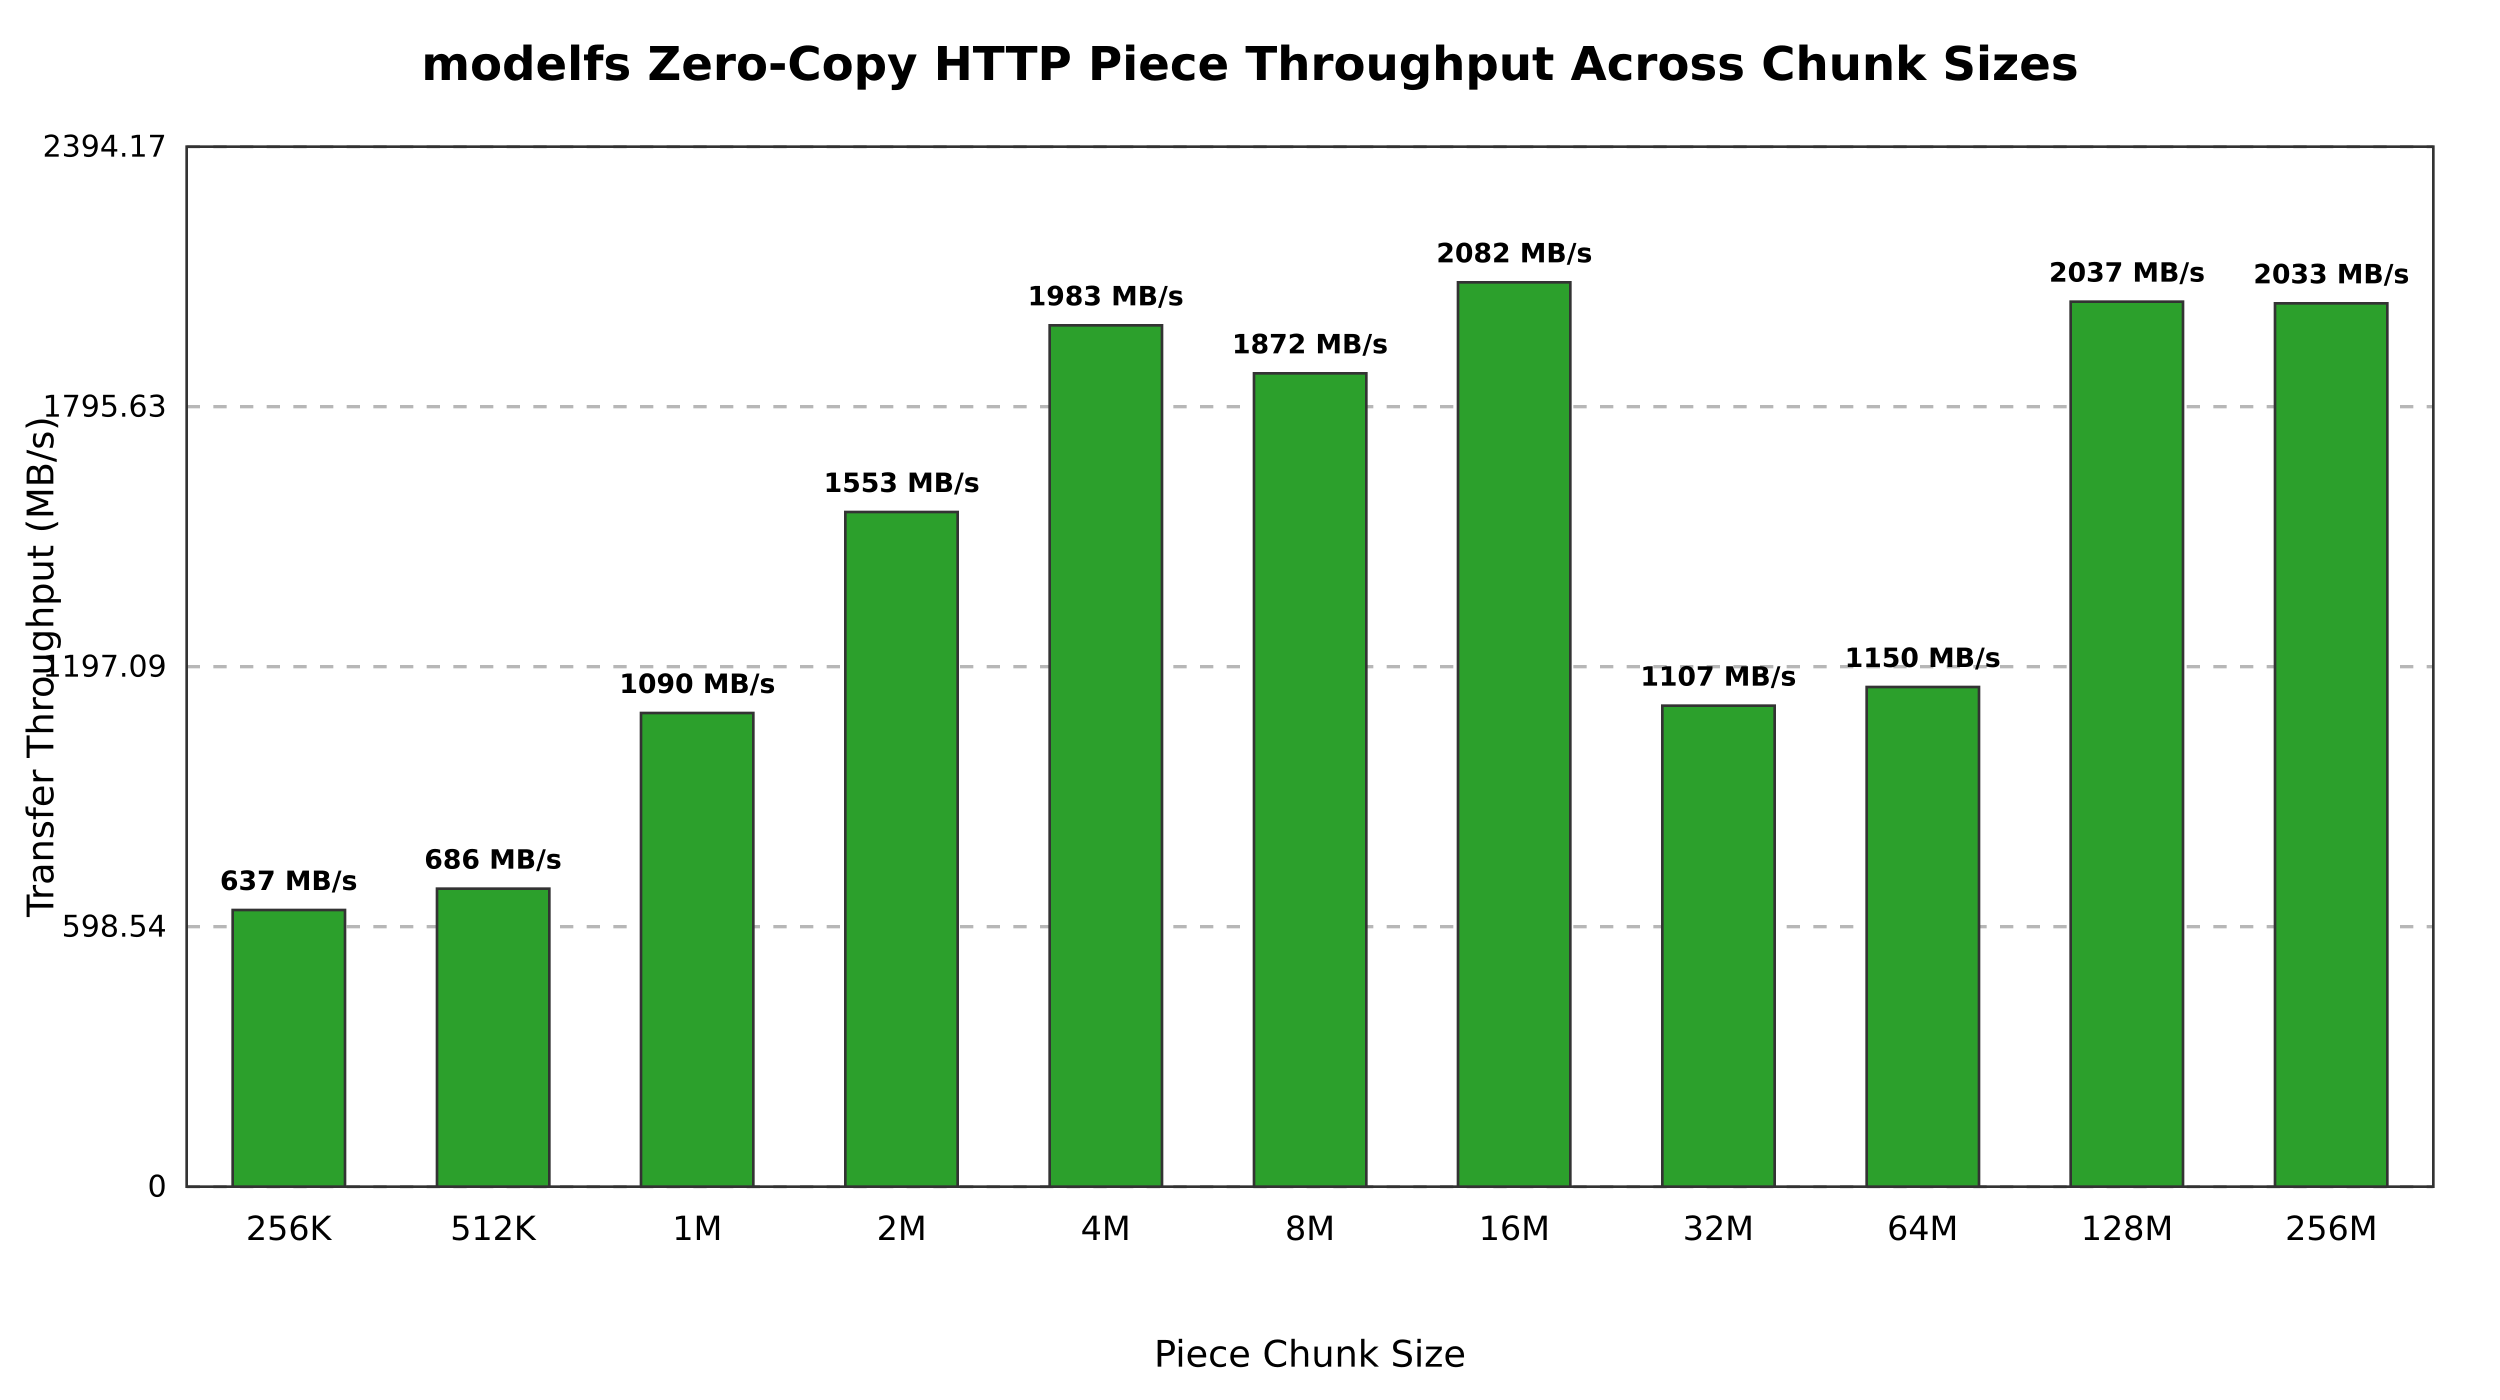
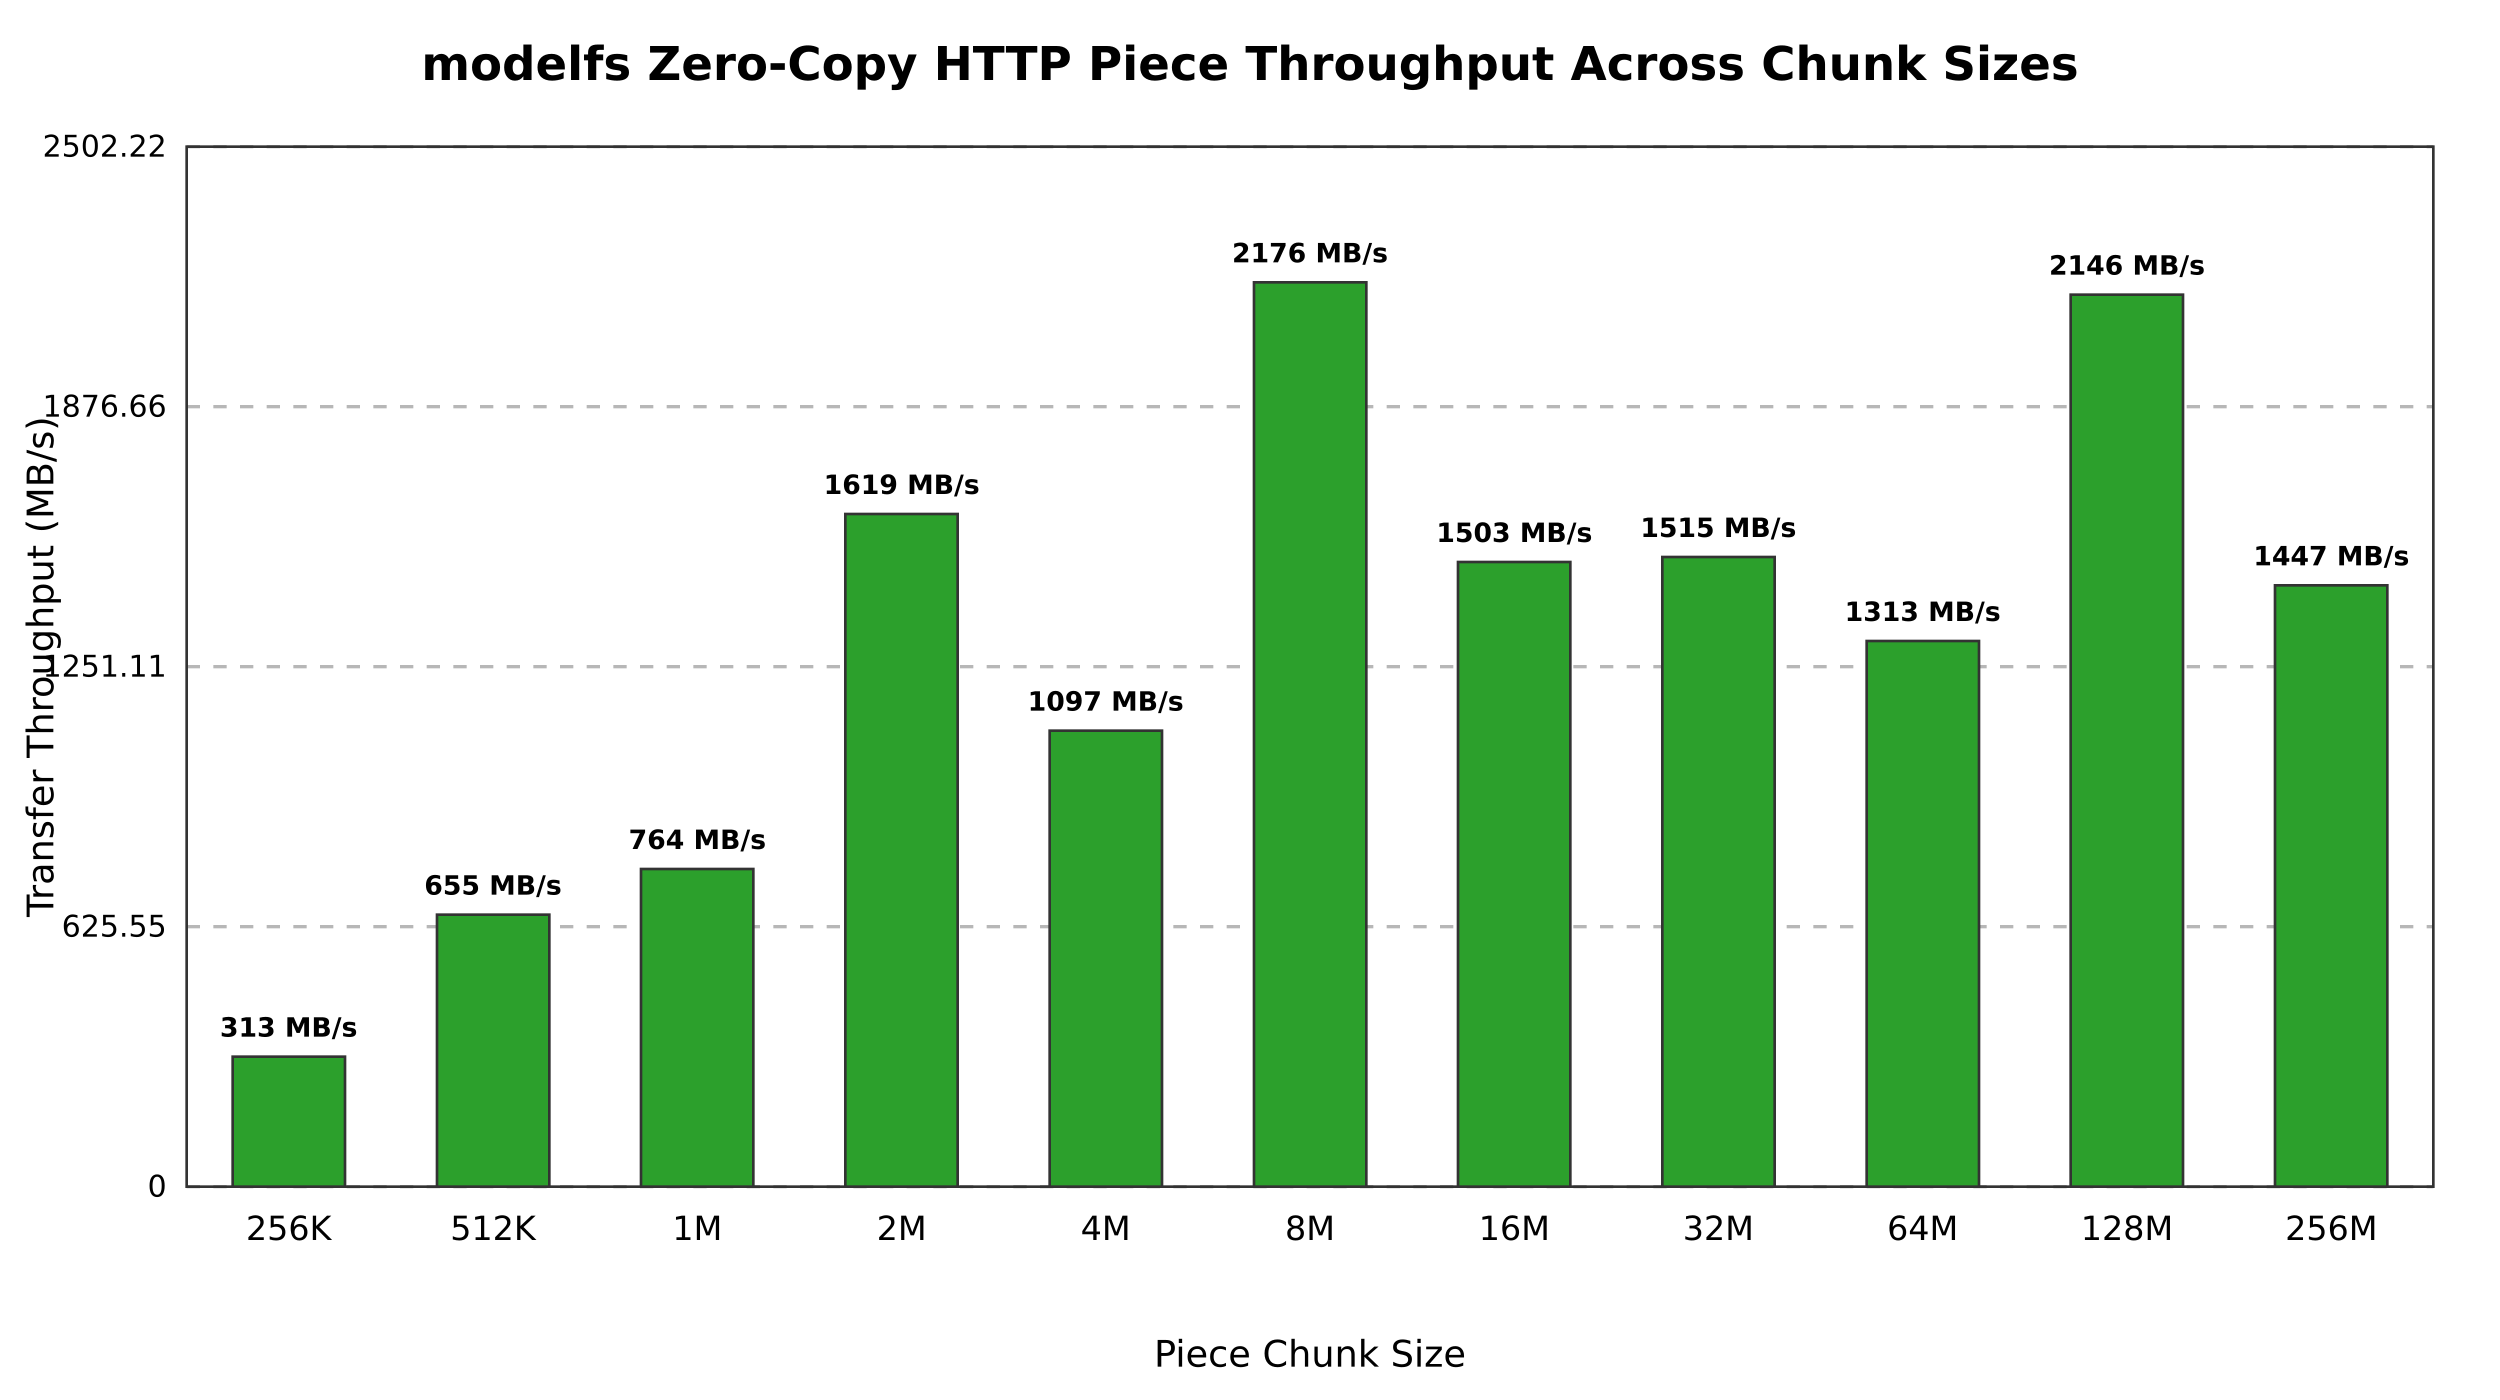
<svg xmlns="http://www.w3.org/2000/svg" width="750" height="420" viewBox="0 0 750 420">
  <rect width="750" height="420" fill="#ffffff" />
  <text x="375.0" y="24" text-anchor="middle" font-family="DejaVu Sans, sans-serif" font-size="14" font-weight="bold">modelfs Zero-Copy HTTP Piece Throughput Across Chunk Sizes</text>
  <text x="393.0" y="410" text-anchor="middle" font-family="DejaVu Sans, sans-serif" font-size="11">Piece Chunk Size</text>
  <text x="16" y="200.0" text-anchor="middle" transform="rotate(-90 16 200.0)" font-family="DejaVu Sans, sans-serif" font-size="11">Transfer Throughput (MB/s)</text>
  <rect x="56" y="44" width="674" height="312" fill="none" stroke="#333333" stroke-width="0.8" />
  <line x1="56" y1="356.0" x2="730" y2="356.0" stroke="#333333" stroke-dasharray="4 4" stroke-opacity="0.35" />
  <text x="50" y="359.0" text-anchor="end" font-family="DejaVu Sans, sans-serif" font-size="9">0</text>
  <line x1="56" y1="278.0" x2="730" y2="278.0" stroke="#333333" stroke-dasharray="4 4" stroke-opacity="0.35" />
-   <text x="50" y="281.0" text-anchor="end" font-family="DejaVu Sans, sans-serif" font-size="9">598.54</text>
+   <text x="50" y="281.0" text-anchor="end" font-family="DejaVu Sans, sans-serif" font-size="9">625.55</text>
  <line x1="56" y1="200.0" x2="730" y2="200.0" stroke="#333333" stroke-dasharray="4 4" stroke-opacity="0.35" />
-   <text x="50" y="203.0" text-anchor="end" font-family="DejaVu Sans, sans-serif" font-size="9">1197.09</text>
+   <text x="50" y="203.0" text-anchor="end" font-family="DejaVu Sans, sans-serif" font-size="9">1251.11</text>
  <line x1="56" y1="122.0" x2="730" y2="122.0" stroke="#333333" stroke-dasharray="4 4" stroke-opacity="0.35" />
-   <text x="50" y="125.0" text-anchor="end" font-family="DejaVu Sans, sans-serif" font-size="9">1795.63</text>
+   <text x="50" y="125.0" text-anchor="end" font-family="DejaVu Sans, sans-serif" font-size="9">1876.66</text>
  <line x1="56" y1="44.0" x2="730" y2="44.0" stroke="#333333" stroke-dasharray="4 4" stroke-opacity="0.35" />
-   <text x="50" y="47.0" text-anchor="end" font-family="DejaVu Sans, sans-serif" font-size="9">2394.17</text>
-   <rect x="69.8" y="273.0" width="33.7" height="83.0" fill="#2ca02c" stroke="#333333" stroke-width="0.8" />
-   <text x="86.6" y="267.0" text-anchor="middle" font-family="DejaVu Sans, sans-serif" font-size="8" font-weight="bold">637 MB/s</text>
+   <text x="50" y="47.0" text-anchor="end" font-family="DejaVu Sans, sans-serif" font-size="9">2502.22</text>
+   <rect x="69.8" y="317.0" width="33.7" height="39.0" fill="#2ca02c" stroke="#333333" stroke-width="0.8" />
+   <text x="86.6" y="311.0" text-anchor="middle" font-family="DejaVu Sans, sans-serif" font-size="8" font-weight="bold">313 MB/s</text>
  <text x="86.6" y="372" text-anchor="middle" font-family="DejaVu Sans, sans-serif" font-size="10">256K</text>
-   <rect x="131.1" y="266.6" width="33.7" height="89.4" fill="#2ca02c" stroke="#333333" stroke-width="0.8" />
-   <text x="147.9" y="260.6" text-anchor="middle" font-family="DejaVu Sans, sans-serif" font-size="8" font-weight="bold">686 MB/s</text>
+   <rect x="131.1" y="274.4" width="33.7" height="81.6" fill="#2ca02c" stroke="#333333" stroke-width="0.8" />
+   <text x="147.9" y="268.4" text-anchor="middle" font-family="DejaVu Sans, sans-serif" font-size="8" font-weight="bold">655 MB/s</text>
  <text x="147.9" y="372" text-anchor="middle" font-family="DejaVu Sans, sans-serif" font-size="10">512K</text>
-   <rect x="192.3" y="213.9" width="33.7" height="142.1" fill="#2ca02c" stroke="#333333" stroke-width="0.8" />
-   <text x="209.2" y="207.9" text-anchor="middle" font-family="DejaVu Sans, sans-serif" font-size="8" font-weight="bold">1090 MB/s</text>
+   <rect x="192.3" y="260.7" width="33.7" height="95.3" fill="#2ca02c" stroke="#333333" stroke-width="0.8" />
+   <text x="209.2" y="254.7" text-anchor="middle" font-family="DejaVu Sans, sans-serif" font-size="8" font-weight="bold">764 MB/s</text>
  <text x="209.2" y="372" text-anchor="middle" font-family="DejaVu Sans, sans-serif" font-size="10">1M</text>
-   <rect x="253.6" y="153.6" width="33.7" height="202.4" fill="#2ca02c" stroke="#333333" stroke-width="0.8" />
-   <text x="270.5" y="147.6" text-anchor="middle" font-family="DejaVu Sans, sans-serif" font-size="8" font-weight="bold">1553 MB/s</text>
+   <rect x="253.6" y="154.2" width="33.7" height="201.8" fill="#2ca02c" stroke="#333333" stroke-width="0.8" />
+   <text x="270.5" y="148.2" text-anchor="middle" font-family="DejaVu Sans, sans-serif" font-size="8" font-weight="bold">1619 MB/s</text>
  <text x="270.5" y="372" text-anchor="middle" font-family="DejaVu Sans, sans-serif" font-size="10">2M</text>
-   <rect x="314.9" y="97.6" width="33.7" height="258.4" fill="#2ca02c" stroke="#333333" stroke-width="0.8" />
-   <text x="331.7" y="91.6" text-anchor="middle" font-family="DejaVu Sans, sans-serif" font-size="8" font-weight="bold">1983 MB/s</text>
+   <rect x="314.9" y="219.2" width="33.7" height="136.8" fill="#2ca02c" stroke="#333333" stroke-width="0.8" />
+   <text x="331.7" y="213.2" text-anchor="middle" font-family="DejaVu Sans, sans-serif" font-size="8" font-weight="bold">1097 MB/s</text>
  <text x="331.7" y="372" text-anchor="middle" font-family="DejaVu Sans, sans-serif" font-size="10">4M</text>
-   <rect x="376.2" y="112.0" width="33.7" height="244.0" fill="#2ca02c" stroke="#333333" stroke-width="0.8" />
-   <text x="393.0" y="106.0" text-anchor="middle" font-family="DejaVu Sans, sans-serif" font-size="8" font-weight="bold">1872 MB/s</text>
+   <rect x="376.2" y="84.7" width="33.7" height="271.3" fill="#2ca02c" stroke="#333333" stroke-width="0.8" />
+   <text x="393.0" y="78.7" text-anchor="middle" font-family="DejaVu Sans, sans-serif" font-size="8" font-weight="bold">2176 MB/s</text>
  <text x="393.0" y="372" text-anchor="middle" font-family="DejaVu Sans, sans-serif" font-size="10">8M</text>
-   <rect x="437.4" y="84.7" width="33.7" height="271.3" fill="#2ca02c" stroke="#333333" stroke-width="0.8" />
-   <text x="454.3" y="78.7" text-anchor="middle" font-family="DejaVu Sans, sans-serif" font-size="8" font-weight="bold">2082 MB/s</text>
+   <rect x="437.4" y="168.6" width="33.7" height="187.4" fill="#2ca02c" stroke="#333333" stroke-width="0.8" />
+   <text x="454.3" y="162.6" text-anchor="middle" font-family="DejaVu Sans, sans-serif" font-size="8" font-weight="bold">1503 MB/s</text>
  <text x="454.3" y="372" text-anchor="middle" font-family="DejaVu Sans, sans-serif" font-size="10">16M</text>
-   <rect x="498.7" y="211.7" width="33.7" height="144.3" fill="#2ca02c" stroke="#333333" stroke-width="0.8" />
-   <text x="515.5" y="205.7" text-anchor="middle" font-family="DejaVu Sans, sans-serif" font-size="8" font-weight="bold">1107 MB/s</text>
+   <rect x="498.7" y="167.1" width="33.7" height="188.9" fill="#2ca02c" stroke="#333333" stroke-width="0.8" />
+   <text x="515.5" y="161.1" text-anchor="middle" font-family="DejaVu Sans, sans-serif" font-size="8" font-weight="bold">1515 MB/s</text>
  <text x="515.5" y="372" text-anchor="middle" font-family="DejaVu Sans, sans-serif" font-size="10">32M</text>
-   <rect x="560.0" y="206.1" width="33.7" height="149.9" fill="#2ca02c" stroke="#333333" stroke-width="0.8" />
-   <text x="576.8" y="200.1" text-anchor="middle" font-family="DejaVu Sans, sans-serif" font-size="8" font-weight="bold">1150 MB/s</text>
+   <rect x="560.0" y="192.3" width="33.7" height="163.7" fill="#2ca02c" stroke="#333333" stroke-width="0.8" />
+   <text x="576.8" y="186.3" text-anchor="middle" font-family="DejaVu Sans, sans-serif" font-size="8" font-weight="bold">1313 MB/s</text>
  <text x="576.8" y="372" text-anchor="middle" font-family="DejaVu Sans, sans-serif" font-size="10">64M</text>
-   <rect x="621.2" y="90.5" width="33.7" height="265.5" fill="#2ca02c" stroke="#333333" stroke-width="0.8" />
-   <text x="638.1" y="84.5" text-anchor="middle" font-family="DejaVu Sans, sans-serif" font-size="8" font-weight="bold">2037 MB/s</text>
+   <rect x="621.2" y="88.4" width="33.7" height="267.6" fill="#2ca02c" stroke="#333333" stroke-width="0.8" />
+   <text x="638.1" y="82.4" text-anchor="middle" font-family="DejaVu Sans, sans-serif" font-size="8" font-weight="bold">2146 MB/s</text>
  <text x="638.1" y="372" text-anchor="middle" font-family="DejaVu Sans, sans-serif" font-size="10">128M</text>
-   <rect x="682.5" y="91.0" width="33.7" height="265.0" fill="#2ca02c" stroke="#333333" stroke-width="0.8" />
-   <text x="699.4" y="85.0" text-anchor="middle" font-family="DejaVu Sans, sans-serif" font-size="8" font-weight="bold">2033 MB/s</text>
+   <rect x="682.5" y="175.6" width="33.7" height="180.4" fill="#2ca02c" stroke="#333333" stroke-width="0.8" />
+   <text x="699.4" y="169.6" text-anchor="middle" font-family="DejaVu Sans, sans-serif" font-size="8" font-weight="bold">1447 MB/s</text>
  <text x="699.4" y="372" text-anchor="middle" font-family="DejaVu Sans, sans-serif" font-size="10">256M</text>
</svg>
